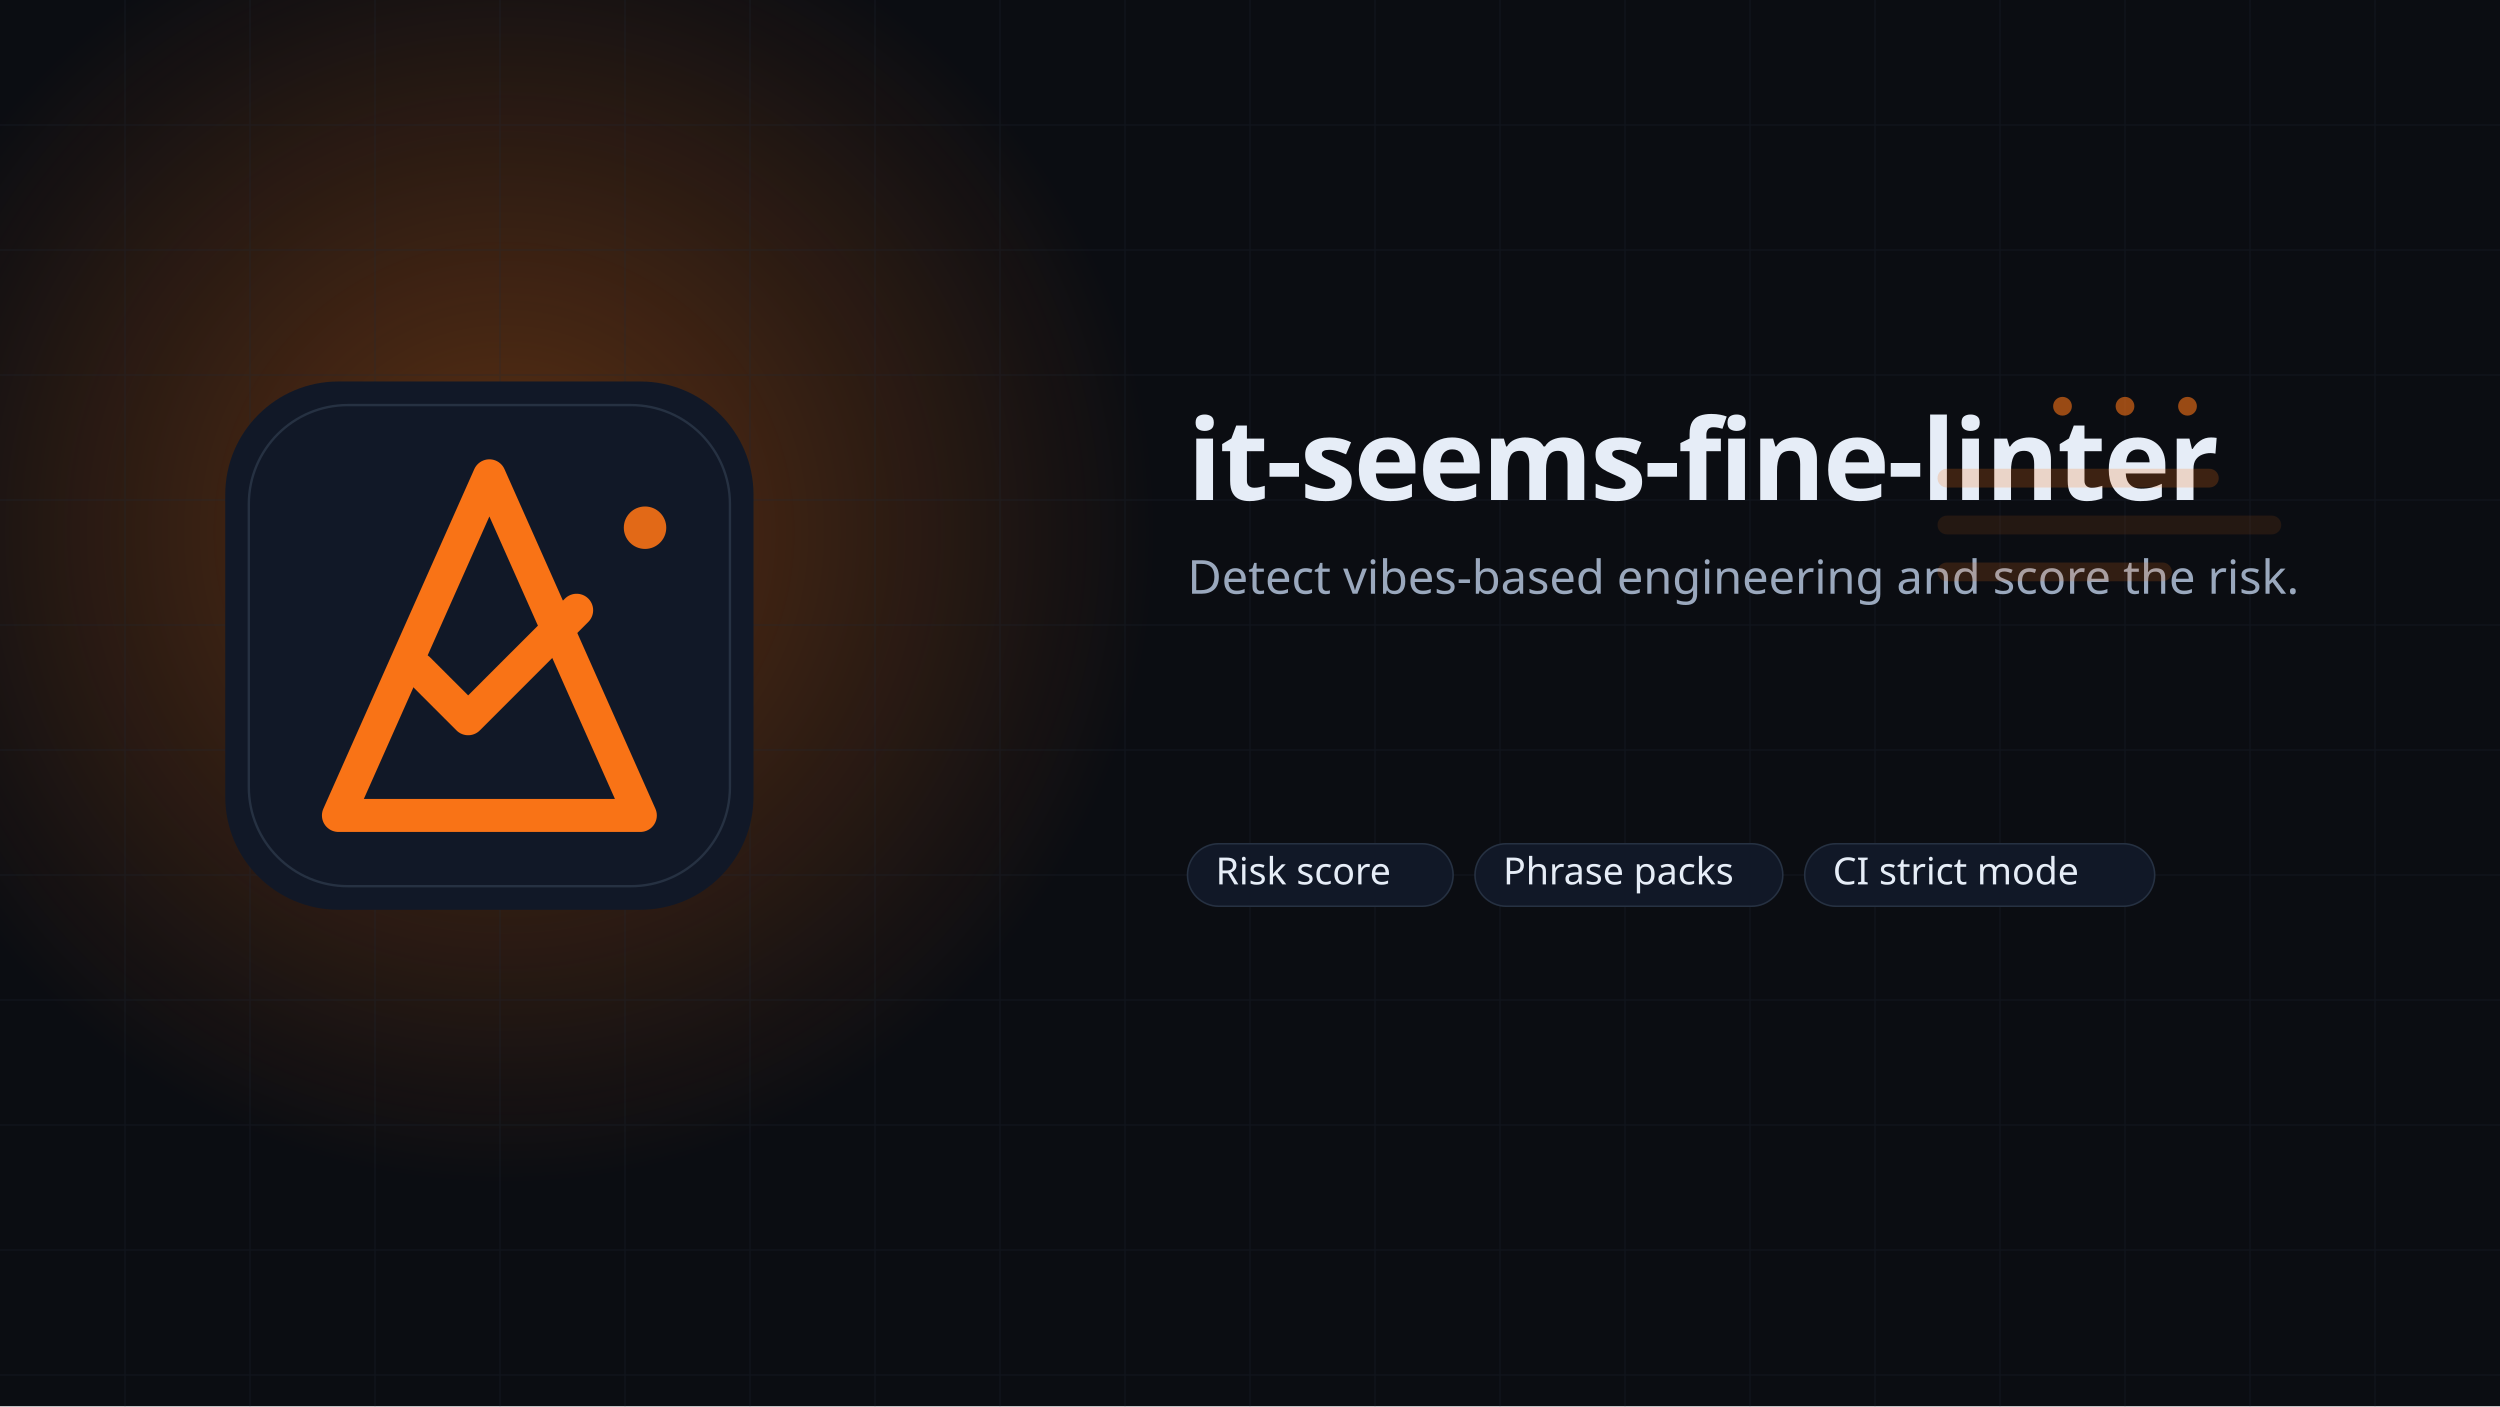
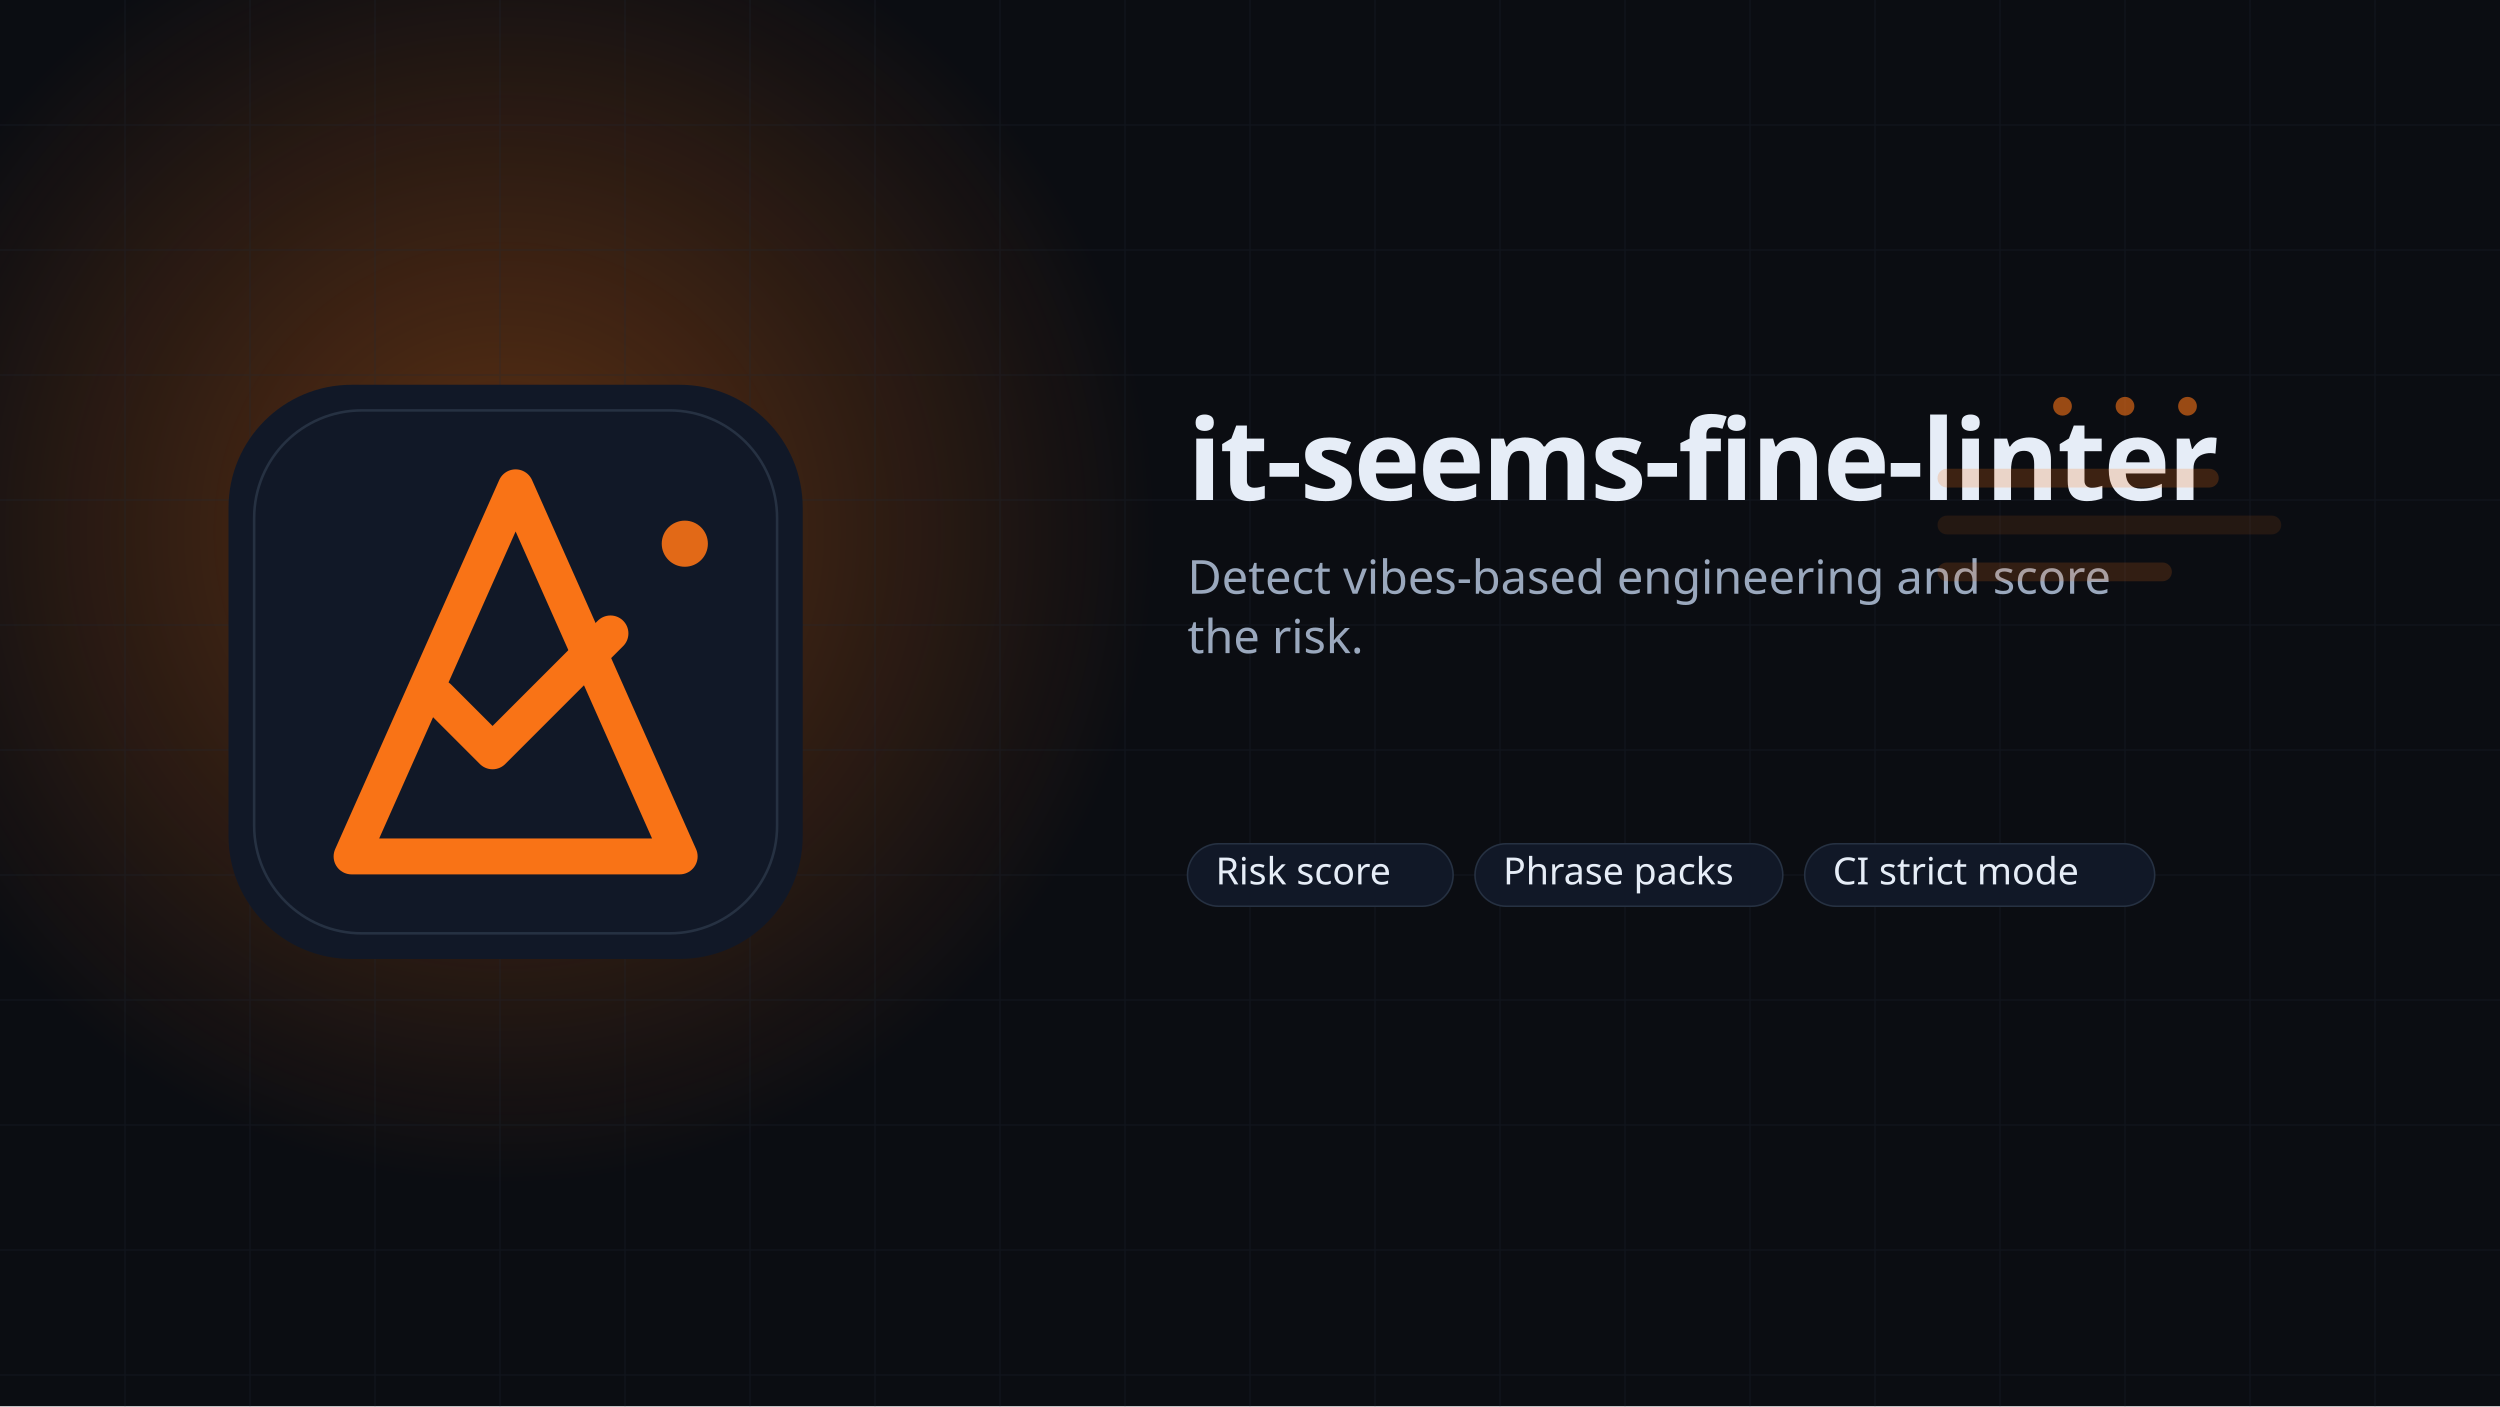
<svg xmlns="http://www.w3.org/2000/svg" width="1600" height="900" fill="none" style="color-scheme:light dark" viewBox="0 0 1600 900">
  <style>text{font-family:"Space Grotesk","Sora","IBM Plex Sans",sans-serif}</style>
  <defs>
    <radialGradient id="glow" cx="0" cy="0" r="1" gradientTransform="rotate(45 -250.416 556.274)scale(420)" gradientUnits="userSpaceOnUse">
      <stop stop-color="#F97316" stop-opacity=".35" />
      <stop offset="1" stop-color="#F97316" stop-opacity="0" />
    </radialGradient>
  </defs>
  <path fill="#0B0D12" d="M0 0h1600v900H0z" />
  <path fill="url(#glow)" d="M0 0h1600v900H0z" />
  <path stroke="#1F2A37" d="M80 0v900M160 0v900M240 0v900M320 0v900M400 0v900M480 0v900M560 0v900M640 0v900M720 0v900M800 0v900M880 0v900M960 0v900m80-900v900m80-900v900m80-900v900m80-900v900m80-900v900m80-900v900m80-900v900M0 80h1600M0 160h1600M0 240h1600M0 320h1600M0 400h1600M0 480h1600M0 560h1600M0 640h1600M0 720h1600M0 800h1600M0 880h1600" opacity=".25" />
-   <g transform="translate(120 220)scale(.7547)">
+   <g transform="translate(120 220)scale(.8203)">
    <rect width="448" height="448" x="32" y="32" fill="#111827" rx="96" />
    <rect width="408" height="408" x="52" y="52" stroke="#263142" stroke-width="2" rx="84" />
    <path stroke="#F97316" stroke-linejoin="round" stroke-width="28" d="M256 112 128 400h256Z" />
    <path stroke="#F97316" stroke-linecap="round" stroke-linejoin="round" stroke-width="28" d="m196 276 42 42 92-92" />
    <circle cx="388" cy="156" r="18" fill="#F97316" fill-opacity=".9" />
  </g>
  <text x="760" y="320" fill="#E6EDF7" font-size="72" font-weight="700" letter-spacing="-.02em">it-seems-fine-linter</text>
-   <text x="760" y="380" fill="#9AA8BD" font-size="30">Detect vibes-based engineering and score the risk.</text>
+   <text x="760" y="380" fill="#9AA8BD" font-size="30">Detect vibes-based engineering and score</text>
+   <text x="760" y="418" fill="#9AA8BD" font-size="30">the risk.</text>
  <g transform="translate(760 540)">
    <rect width="170" height="40" fill="#111827" stroke="#263142" rx="20" />
    <text x="18" y="26" fill="#E6EDF7" font-size="24">Risk score</text>
  </g>
  <g transform="translate(944 540)">
    <rect width="197" height="40" fill="#111827" stroke="#263142" rx="20" />
    <text x="18" y="26" fill="#E6EDF7" font-size="24">Phrase packs</text>
  </g>
  <g transform="translate(1155 540)">
    <rect width="224" height="40" fill="#111827" stroke="#263142" rx="20" />
    <text x="18" y="26" fill="#E6EDF7" font-size="24">CI strict mode</text>
  </g>
  <g opacity=".6">
    <circle cx="1320" cy="260" r="6" fill="#F97316" />
    <circle cx="1360" cy="260" r="6" fill="#F97316" />
    <circle cx="1400" cy="260" r="6" fill="#F97316" />
    <rect width="180" height="12" x="1240" y="300" fill="#F97316" fill-opacity=".35" rx="6" />
    <rect width="220" height="12" x="1240" y="330" fill="#F97316" fill-opacity=".18" rx="6" />
    <rect width="150" height="12" x="1240" y="360" fill="#F97316" fill-opacity=".28" rx="6" />
  </g>
</svg>
